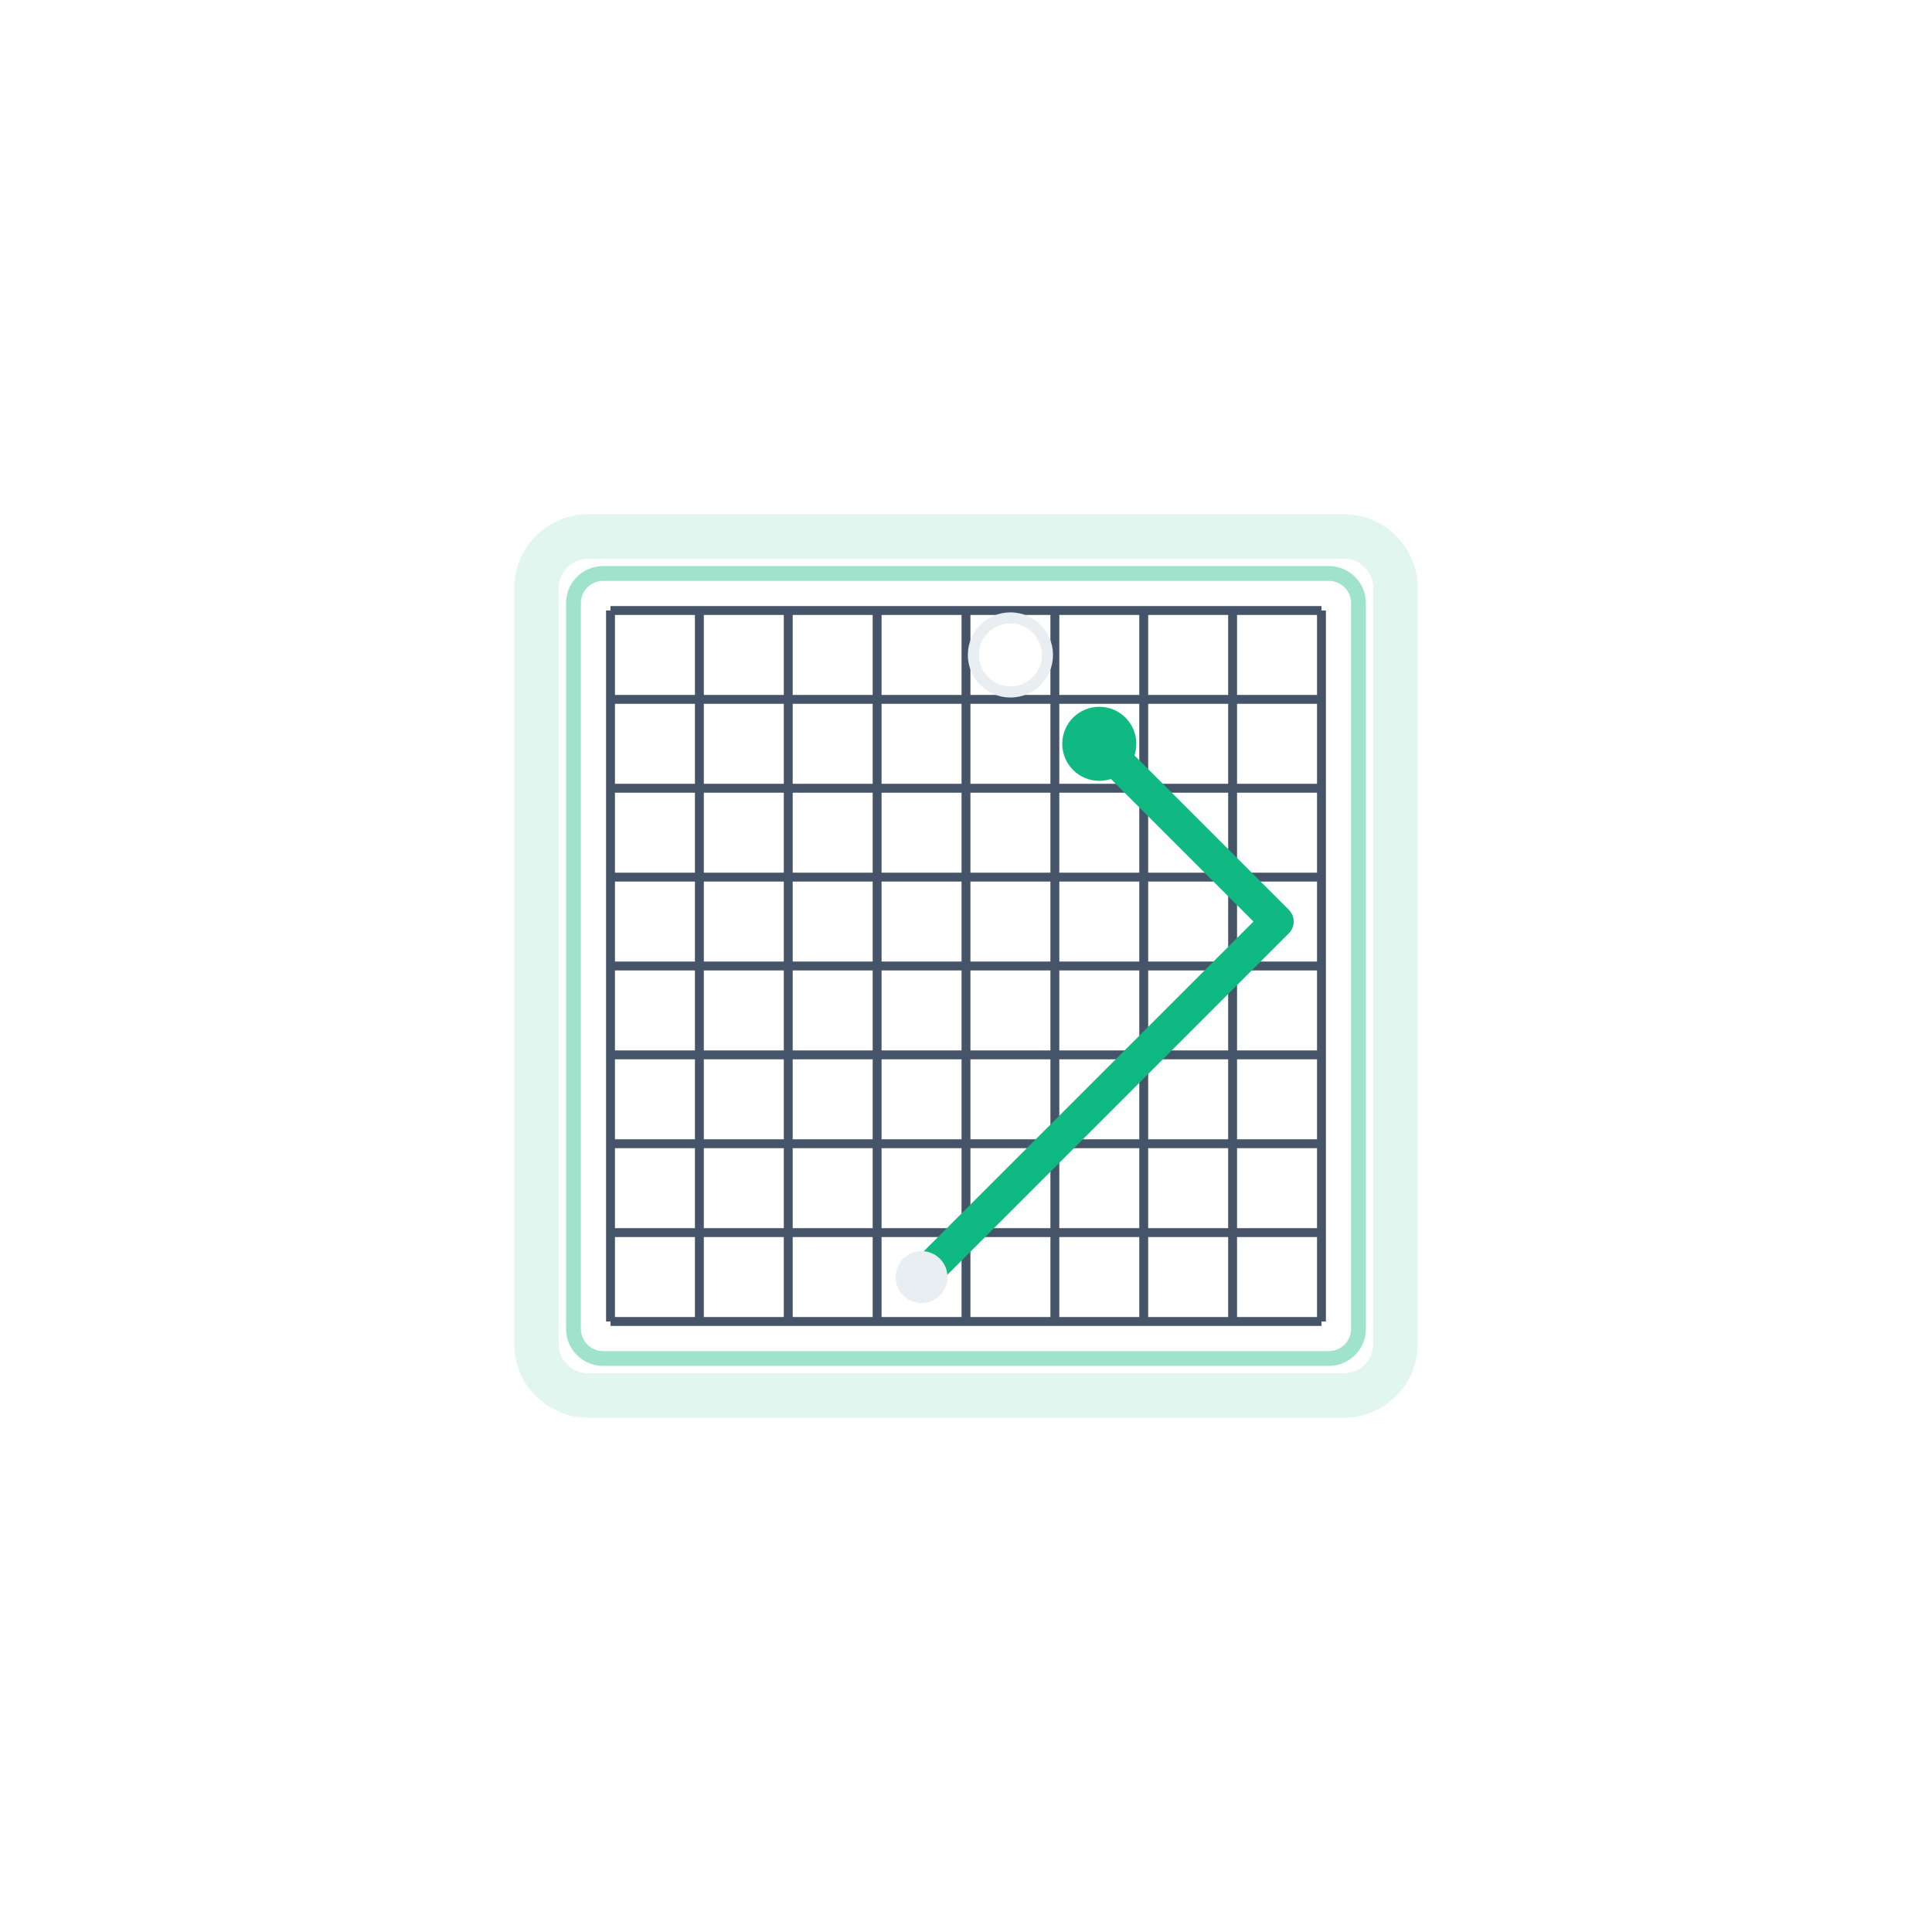
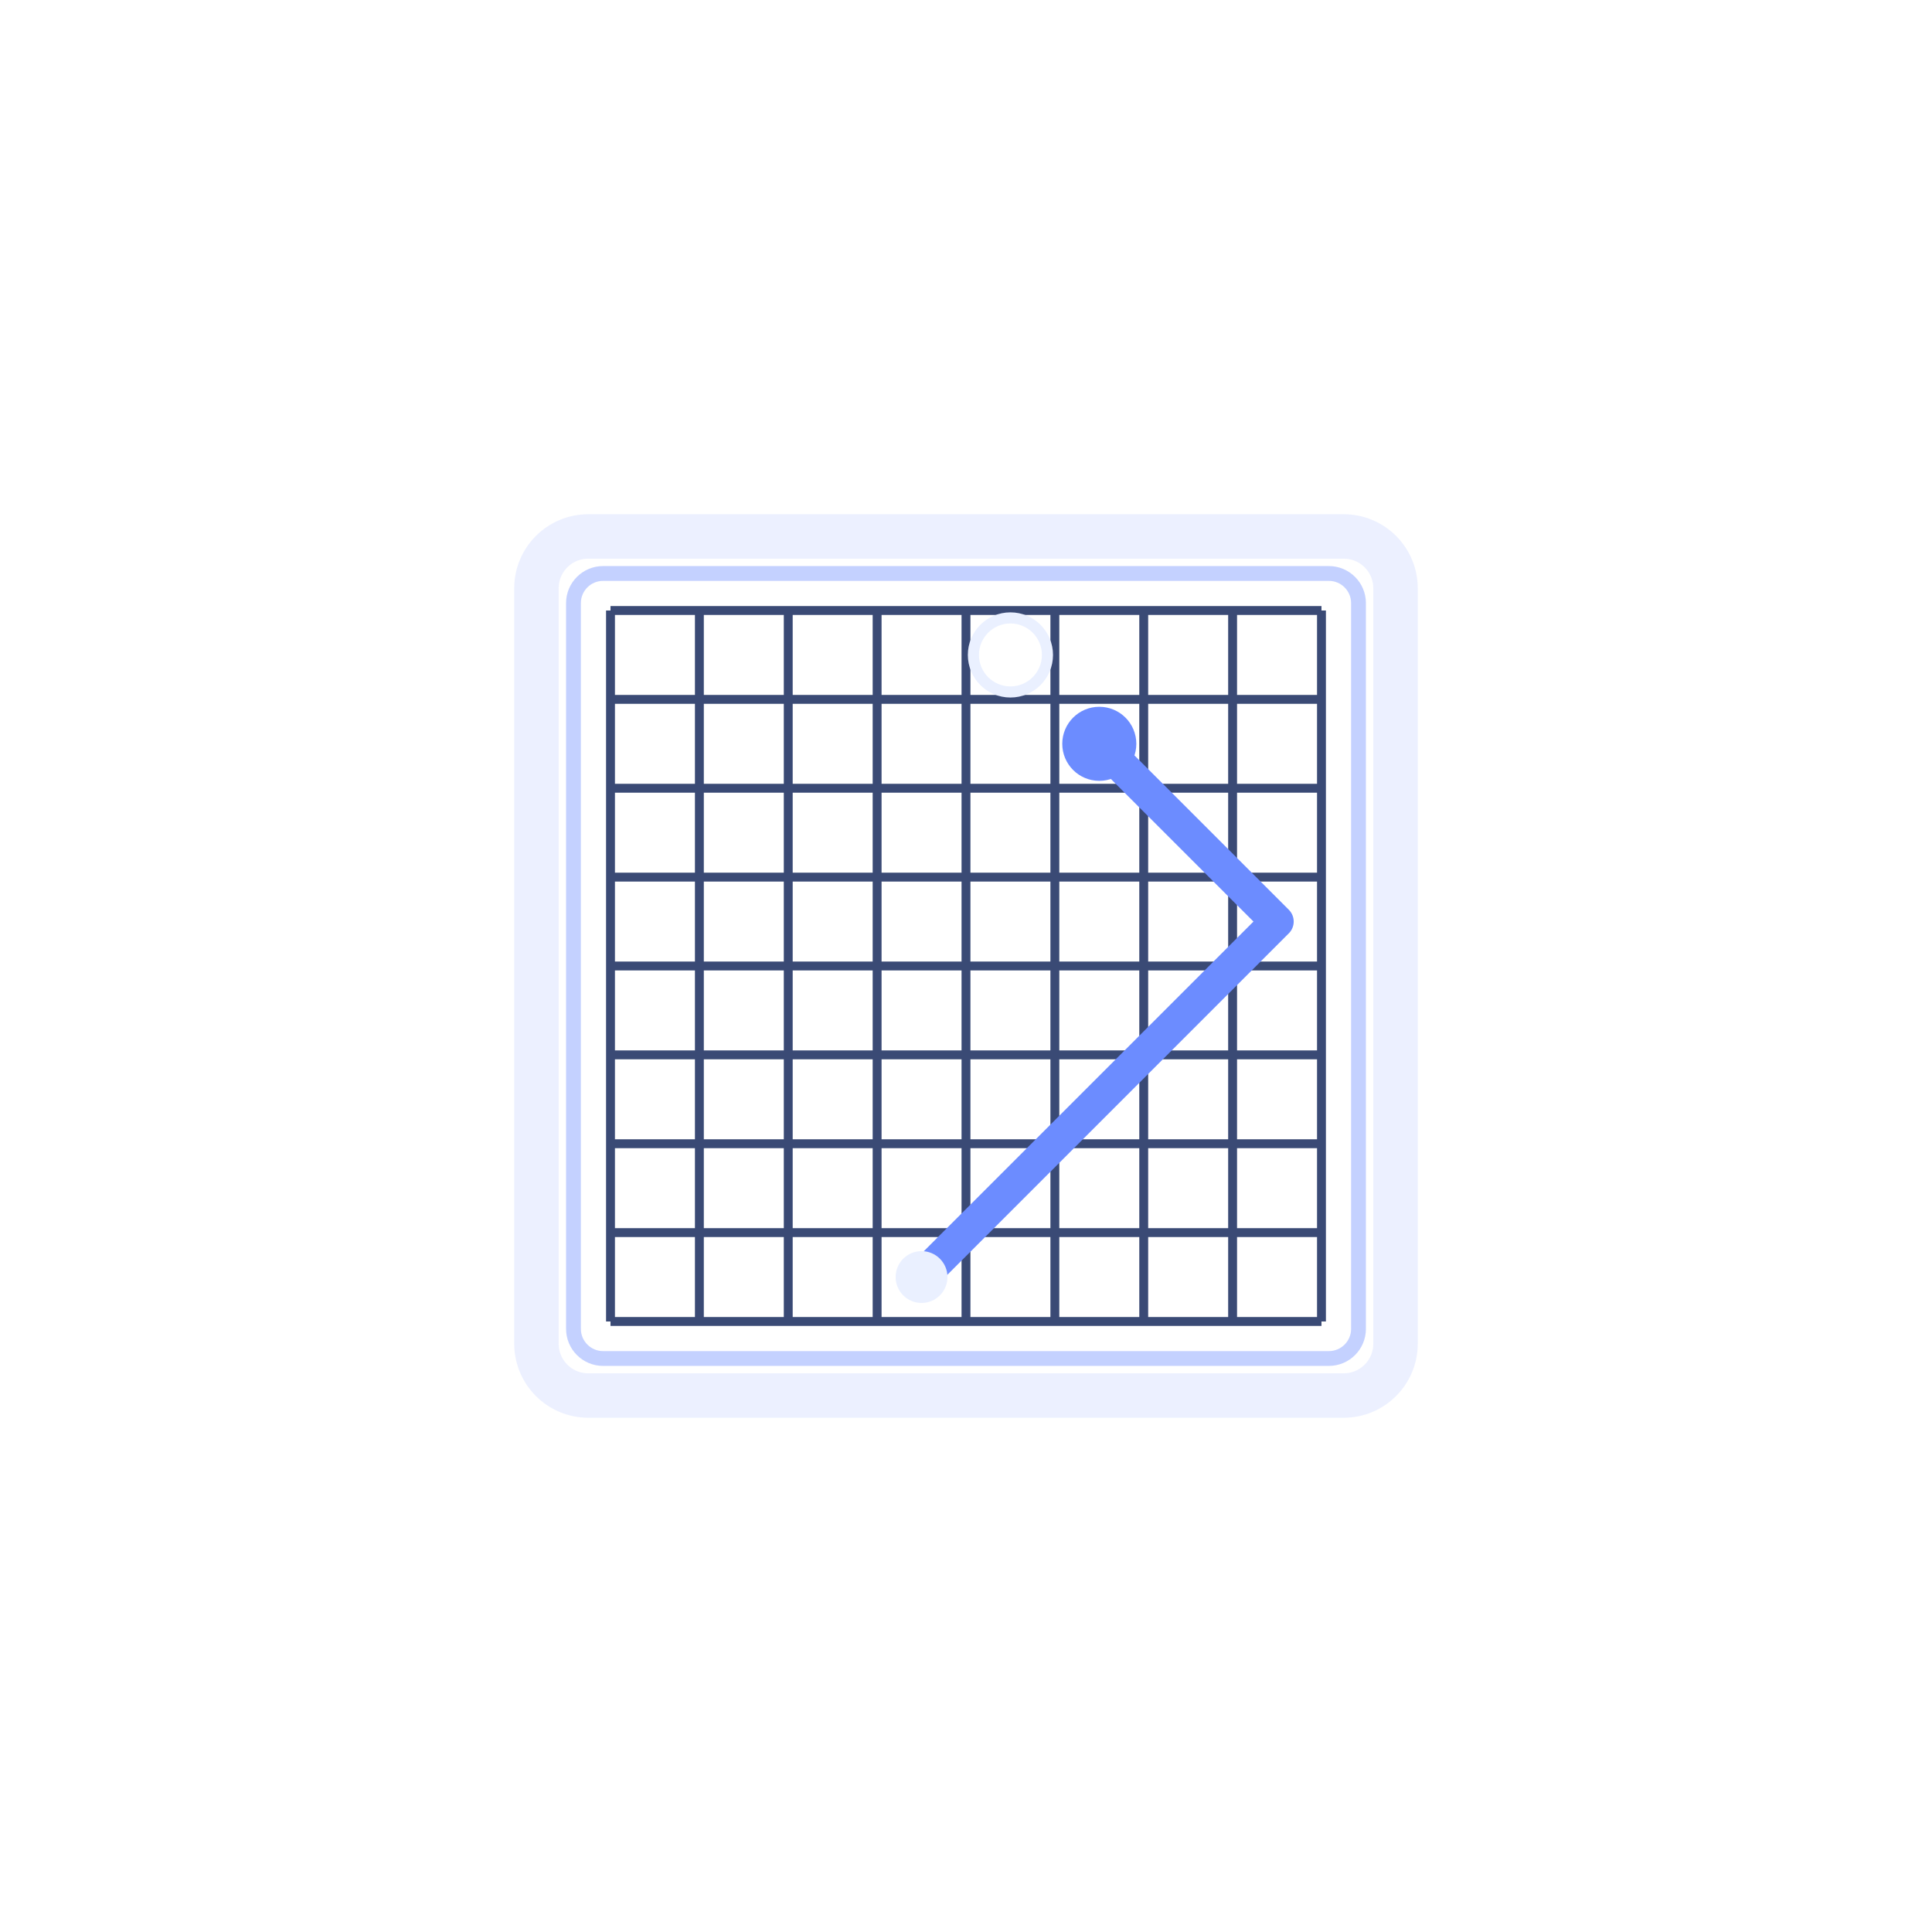
<svg xmlns="http://www.w3.org/2000/svg" width="1024" height="1024" viewBox="0 0 1024 1024">
  <g transform="translate(323.58 323.58) scale(3.9253)">
-     <rect x="-10" y="-10" width="116" height="116" rx="7" fill="none" stroke="#10B981" stroke-opacity="0.13" stroke-width="6" />
-     <rect x="-5" y="-5" width="106" height="106" rx="4" fill="none" stroke="#10B981" stroke-opacity="0.4" stroke-width="2" />
-     <path d="M0 0V96M0 0H96M12 0V96M0 12H96M24 0V96M0 24H96M36 0V96M0 36H96M48 0V96M0 48H96M60 0V96M0 60H96M72 0V96M0 72H96M84 0V96M0 84H96M96 0V96M0 96H96" fill="none" stroke="#46546A" stroke-opacity="1" stroke-width="1.2" />
-     <path d="M42 90 L90 42 L66 18" fill="none" stroke="#10B981" stroke-width="4.5" stroke-linecap="round" stroke-linejoin="round" />
-     <circle cx="42" cy="90" r="3.5" fill="#E8EEF2" />
-     <circle cx="66" cy="18" r="5" fill="#10B981" />
-     <circle cx="54" cy="6" r="5" fill="none" stroke="#E8EEF2" stroke-width="1.5" />
+     <rect x="-10" y="-10" width="116" height="116" rx="7" fill="none" stroke="#6C8CFF" stroke-opacity="0.13" stroke-width="6" />
+     <rect x="-5" y="-5" width="106" height="106" rx="4" fill="none" stroke="#6C8CFF" stroke-opacity="0.4" stroke-width="2" />
+     <path d="M0 0V96M0 0H96M12 0V96M0 12H96M24 0V96M0 24H96M36 0V96M0 36H96M48 0V96M0 48H96M60 0V96M0 60H96M72 0V96M0 72H96M84 0V96M0 84H96M96 0V96M0 96H96" fill="none" stroke="#3A4A75" stroke-opacity="1" stroke-width="1.2" />
+     <path d="M42 90 L90 42 L66 18" fill="none" stroke="#6C8CFF" stroke-width="4.5" stroke-linecap="round" stroke-linejoin="round" />
+     <circle cx="42" cy="90" r="3.5" fill="#EAF0FF" />
+     <circle cx="66" cy="18" r="5" fill="#6C8CFF" />
+     <circle cx="54" cy="6" r="5" fill="none" stroke="#EAF0FF" stroke-width="1.5" />
  </g>
</svg>
